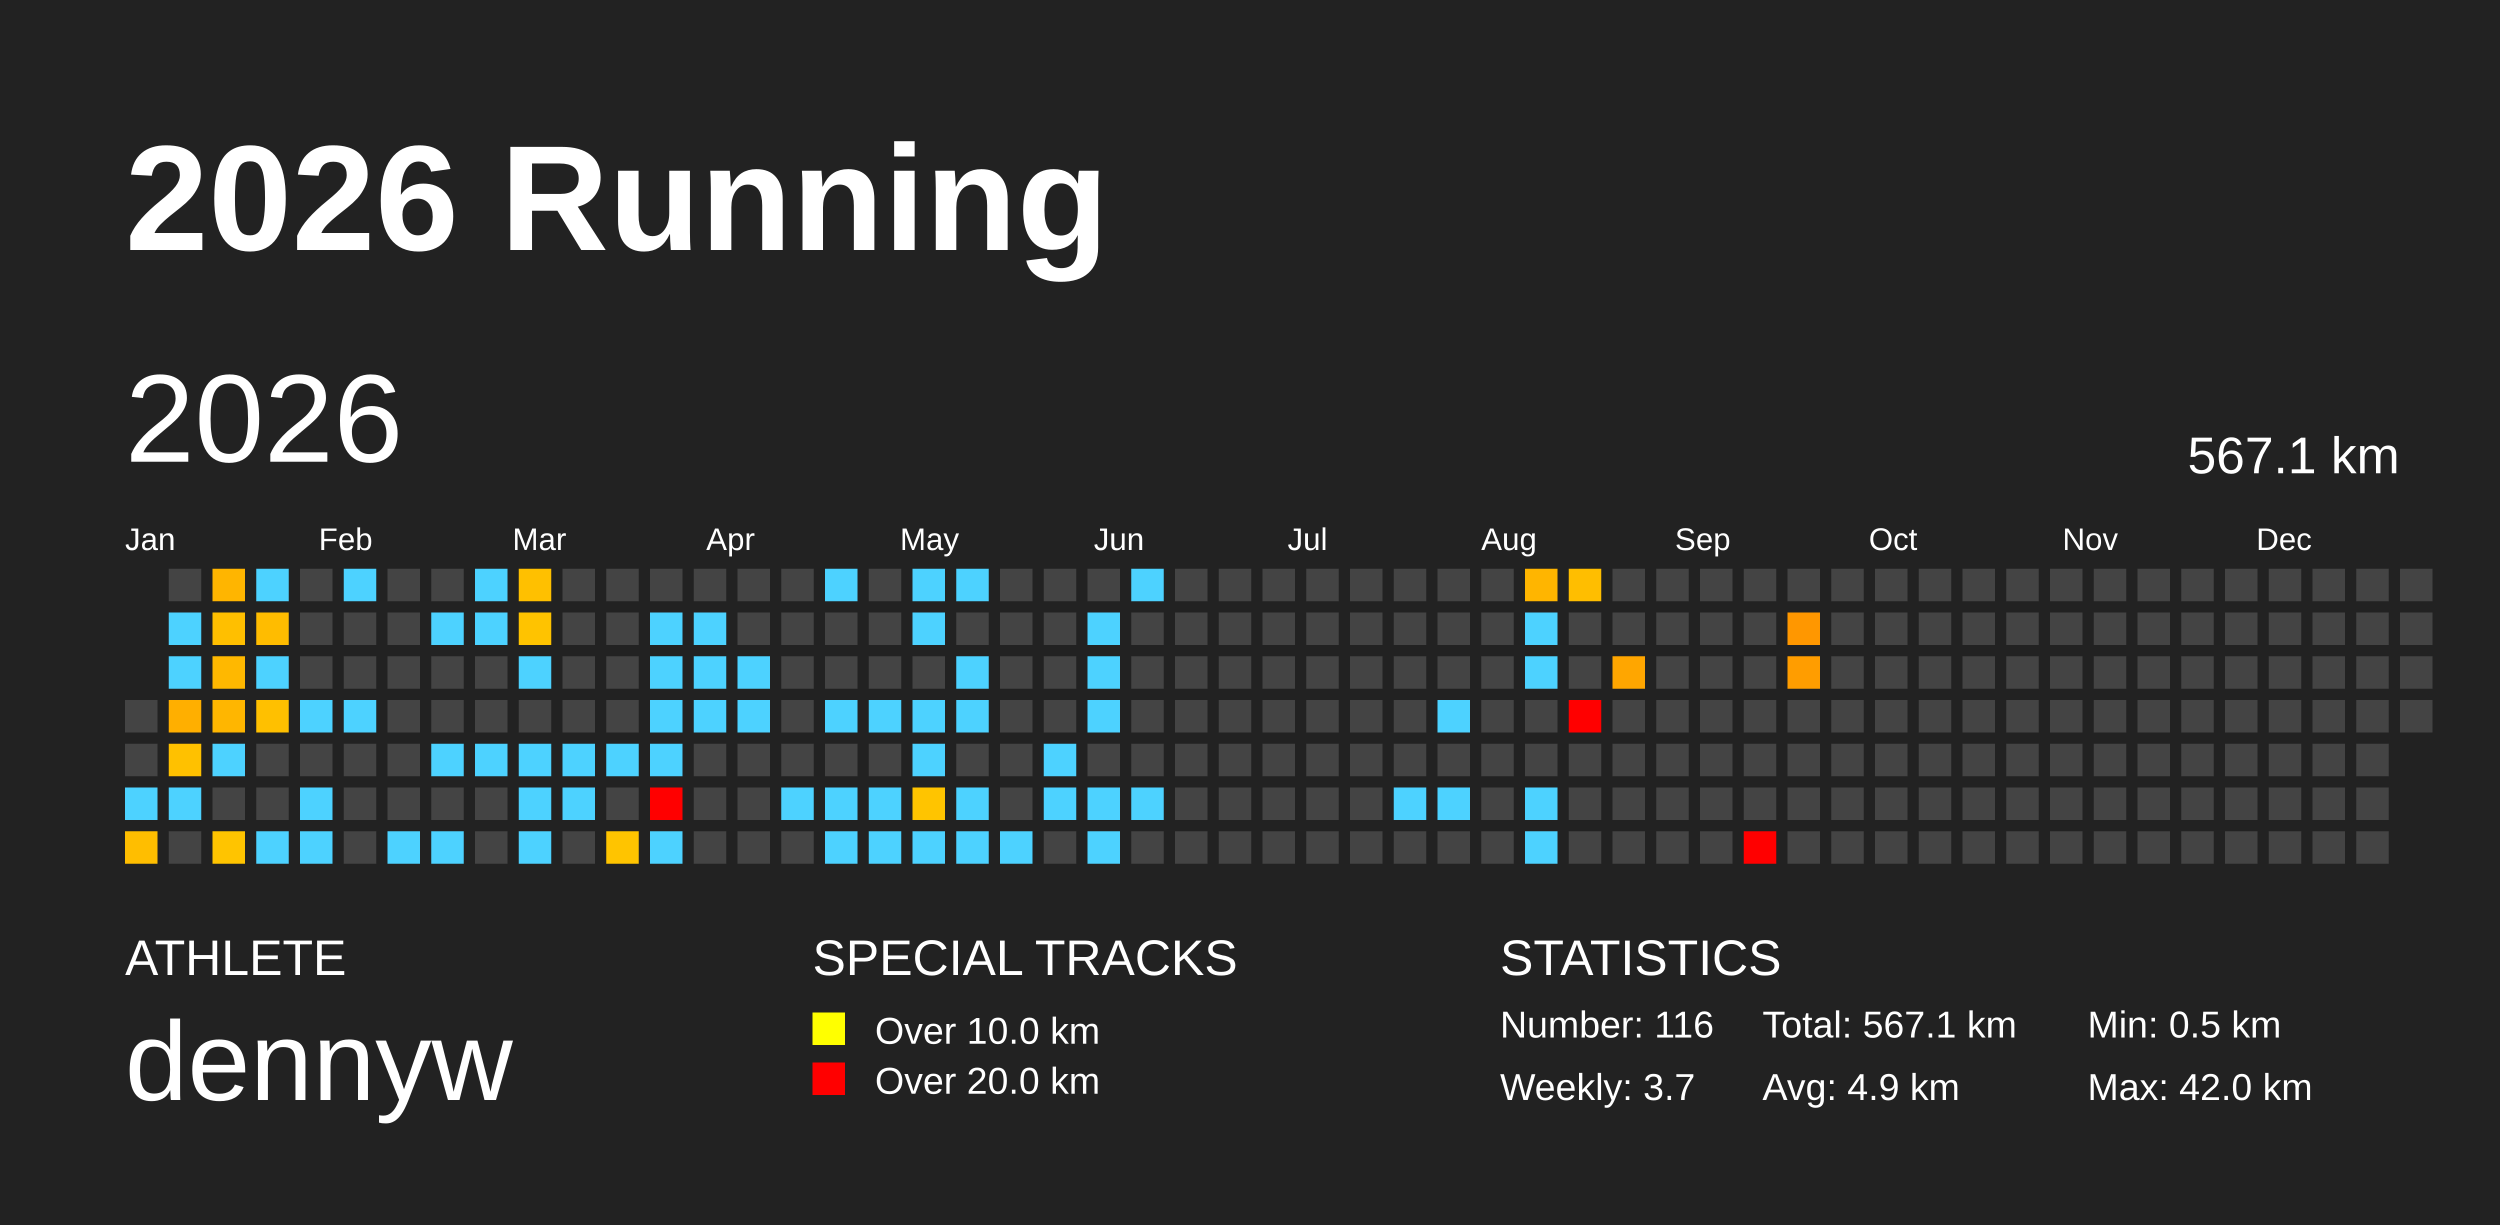
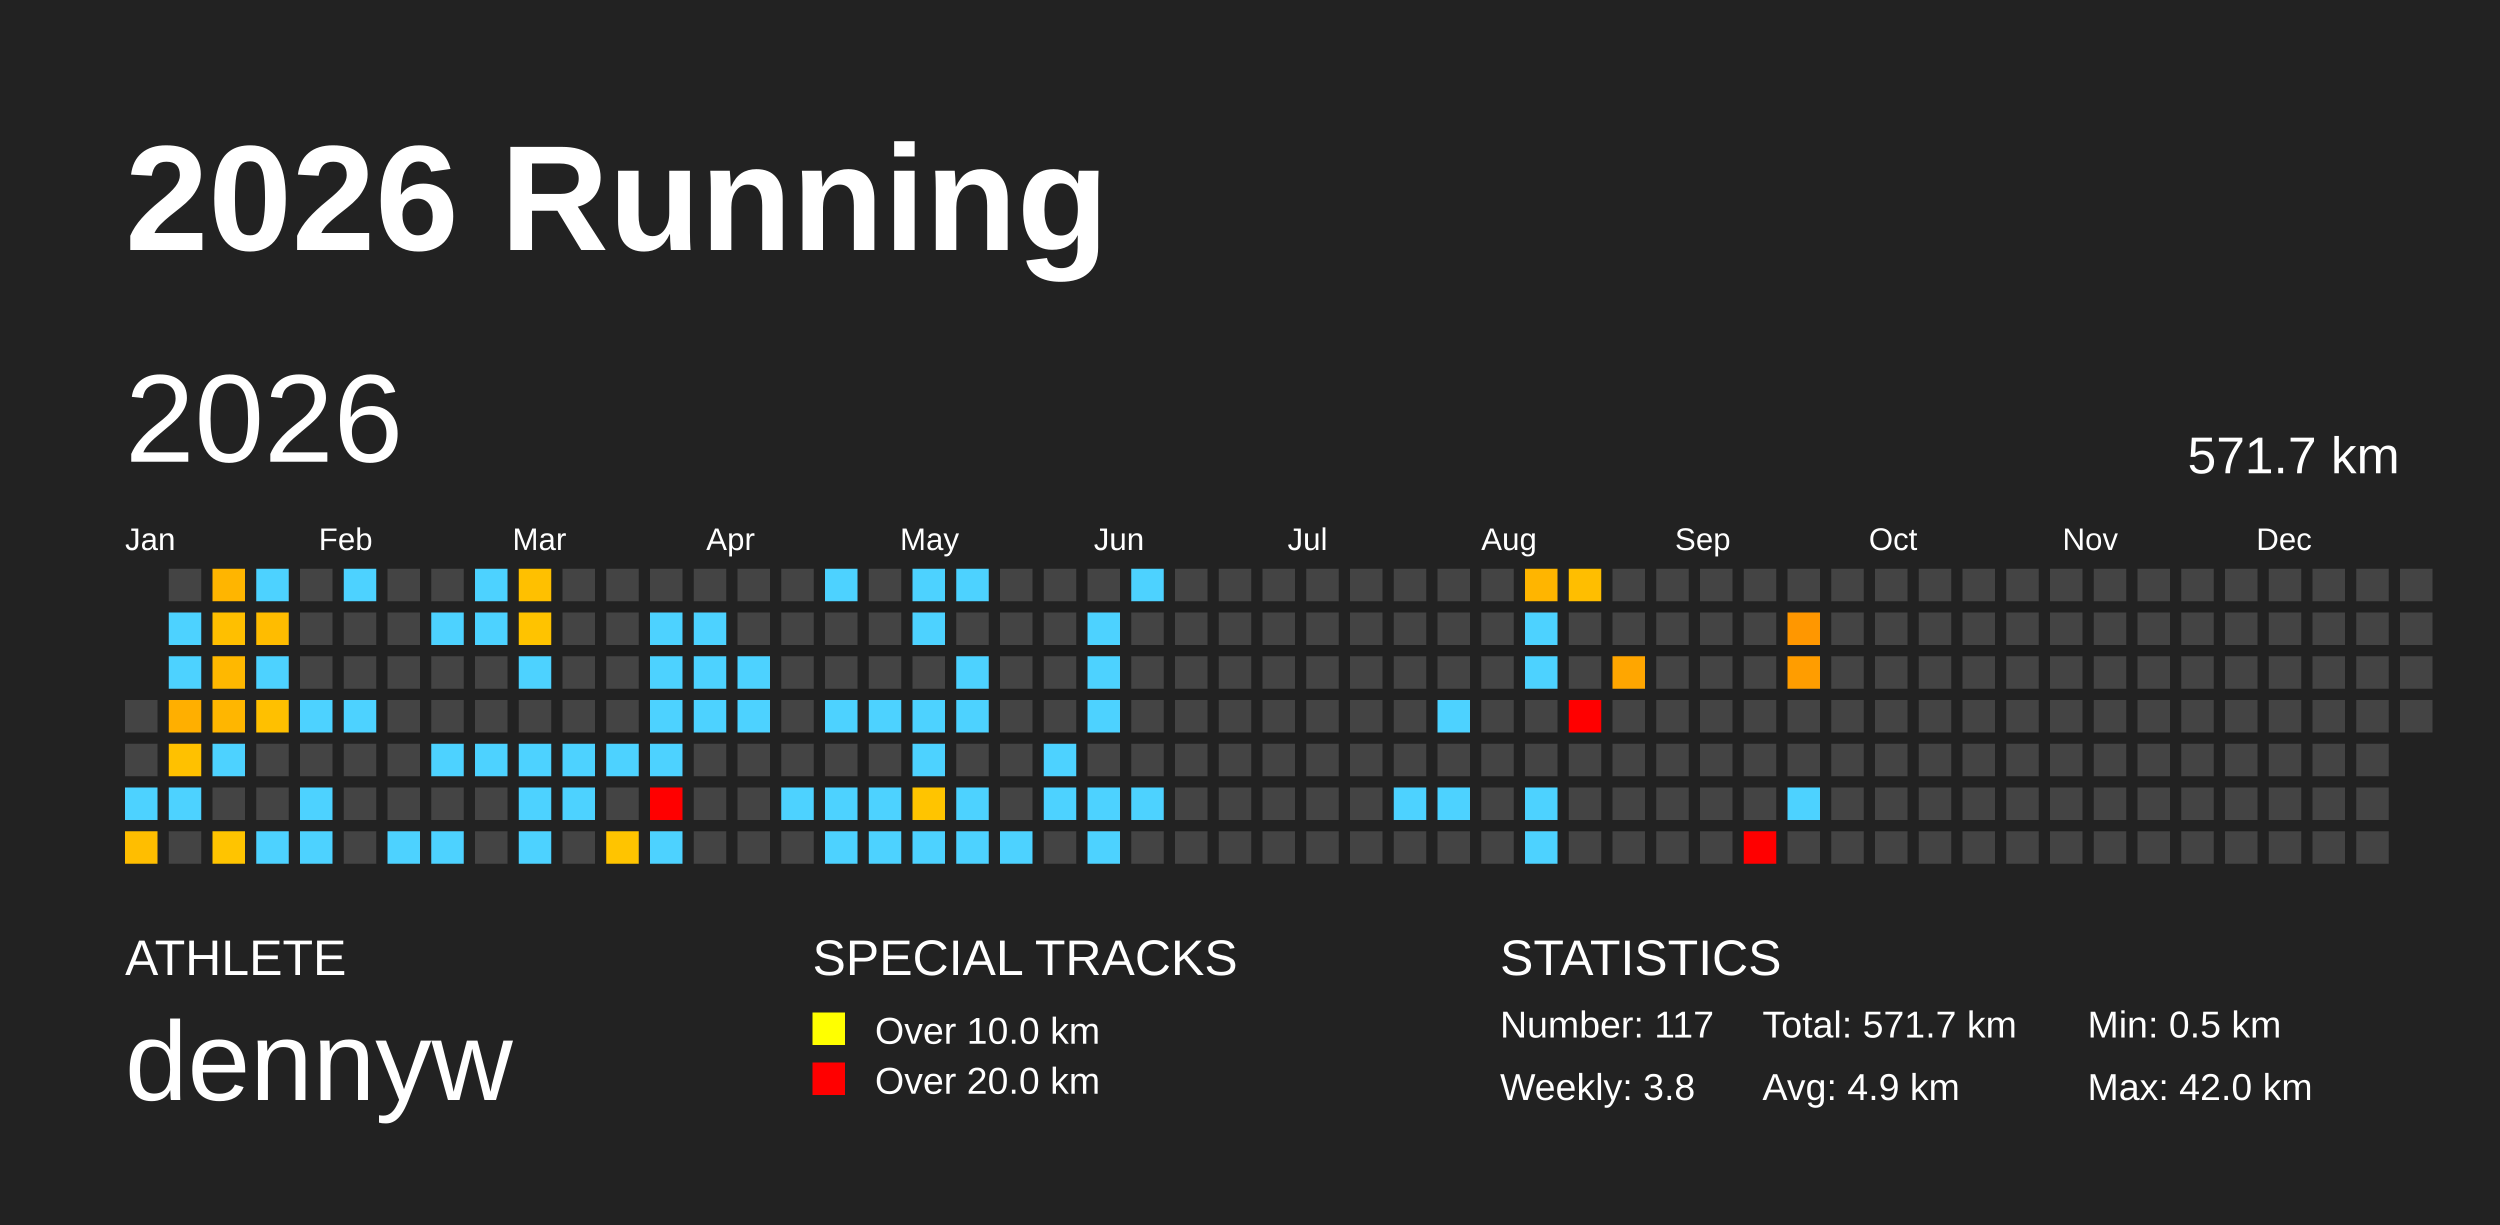
<svg xmlns="http://www.w3.org/2000/svg" baseProfile="full" height="98mm" version="1.1" viewBox="0,0,200,98" width="200mm">
  <defs />
  <rect fill="#222222" height="98" width="200" x="0" y="0" />
  <text fill="#FFFFFF" style="font-size:12px; font-family:Arial; font-weight:bold;" x="10" y="20">2026 Running</text>
  <text fill="#FFFFFF" style="font-size:4px; font-family:Arial" x="10" y="78">ATHLETE</text>
  <text fill="#FFFFFF" style="font-size:9px; font-family:Arial" x="10" y="88">dennyw</text>
  <text fill="#FFFFFF" style="font-size:4px; font-family:Arial" x="65" y="78">SPECIAL TRACKS</text>
  <rect fill="yellow" height="2.6" width="2.6" x="65" y="81" />
  <text fill="#FFFFFF" style="font-size:3px; font-family:Arial" x="70" y="83.5">Over 10.0 km</text>
  <rect fill="red" height="2.6" width="2.6" x="65" y="85" />
  <text fill="#FFFFFF" style="font-size:3px; font-family:Arial" x="70" y="87.5">Over 20.0 km</text>
  <text fill="#FFFFFF" style="font-size:4px; font-family:Arial" x="120" y="78">STATISTICS</text>
-   <text fill="#FFFFFF" style="font-size:3px; font-family:Arial" x="120" y="83">Number: 116</text>
-   <text fill="#FFFFFF" style="font-size:3px; font-family:Arial" x="120" y="88">Weekly: 3.7</text>
-   <text fill="#FFFFFF" style="font-size:3px; font-family:Arial" x="141" y="83">Total: 567.1 km</text>
+   <text fill="#FFFFFF" style="font-size:3px; font-family:Arial" x="120" y="83">Number: 117</text>
+   <text fill="#FFFFFF" style="font-size:3px; font-family:Arial" x="120" y="88">Weekly: 3.8</text>
+   <text fill="#FFFFFF" style="font-size:3px; font-family:Arial" x="141" y="83">Total: 571.7 km</text>
  <text fill="#FFFFFF" style="font-size:3px; font-family:Arial" x="141" y="88">Avg: 4.9 km</text>
  <text fill="#FFFFFF" style="font-size:3px; font-family:Arial" x="167" y="83">Min: 0.5 km</text>
  <text fill="#FFFFFF" style="font-size:3px; font-family:Arial" x="167" y="88">Max: 42.0 km</text>
  <text dominant-baseline="hanging" fill="#FFFFFF" style="font-size:10.0px; font-family:Arial;" x="10" y="30">2026</text>
-   <text dominant-baseline="hanging" fill="#FFFFFF" style="font-size:4.125px; font-family:Arial;" x="175" y="35">567.1 km</text>
+   <text dominant-baseline="hanging" fill="#FFFFFF" style="font-size:4.125px; font-family:Arial;" x="175" y="35">571.7 km</text>
  <text fill="#FFFFFF" style="font-size:2.5px; font-family:Arial" x="10.0" y="44">Jan</text>
  <text fill="#FFFFFF" style="font-size:2.5px; font-family:Arial" x="25.5" y="44">Feb</text>
  <text fill="#FFFFFF" style="font-size:2.5px; font-family:Arial" x="41.0" y="44">Mar</text>
  <text fill="#FFFFFF" style="font-size:2.5px; font-family:Arial" x="56.5" y="44">Apr</text>
  <text fill="#FFFFFF" style="font-size:2.5px; font-family:Arial" x="72.0" y="44">May</text>
  <text fill="#FFFFFF" style="font-size:2.5px; font-family:Arial" x="87.5" y="44">Jun</text>
  <text fill="#FFFFFF" style="font-size:2.5px; font-family:Arial" x="103.0" y="44">Jul</text>
  <text fill="#FFFFFF" style="font-size:2.5px; font-family:Arial" x="118.5" y="44">Aug</text>
  <text fill="#FFFFFF" style="font-size:2.5px; font-family:Arial" x="134.0" y="44">Sep</text>
  <text fill="#FFFFFF" style="font-size:2.5px; font-family:Arial" x="149.5" y="44">Oct</text>
  <text fill="#FFFFFF" style="font-size:2.5px; font-family:Arial" x="165.0" y="44">Nov</text>
  <text fill="#FFFFFF" style="font-size:2.5px; font-family:Arial" x="180.5" y="44">Dec</text>
  <rect fill="#444444" height="2.6" width="2.6" x="10.0" y="56.0" />
  <rect fill="#444444" height="2.6" width="2.6" x="10.0" y="59.5" />
  <rect fill="#4dd2ff" height="2.6" width="2.6" x="10.0" y="63.0" />
  <rect fill="#ffbe00" height="2.6" width="2.6" x="10.0" y="66.5" />
  <rect fill="#444444" height="2.6" width="2.6" x="13.5" y="45.5" />
  <rect fill="#4dd2ff" height="2.6" width="2.6" x="13.5" y="49.0" />
  <rect fill="#4dd2ff" height="2.6" width="2.6" x="13.5" y="52.5" />
  <rect fill="#ffaf00" height="2.6" width="2.6" x="13.5" y="56.0" />
  <rect fill="#ffc100" height="2.6" width="2.6" x="13.5" y="59.5" />
  <rect fill="#4dd2ff" height="2.6" width="2.6" x="13.5" y="63.0" />
  <rect fill="#444444" height="2.6" width="2.6" x="13.5" y="66.5" />
  <rect fill="#ffb500" height="2.6" width="2.6" x="17.0" y="45.5" />
  <rect fill="#ffbf00" height="2.6" width="2.6" x="17.0" y="49.0" />
  <rect fill="#ffb800" height="2.6" width="2.6" x="17.0" y="52.5" />
  <rect fill="#ffb600" height="2.6" width="2.6" x="17.0" y="56.0" />
  <rect fill="#4dd2ff" height="2.6" width="2.6" x="17.0" y="59.5" />
  <rect fill="#444444" height="2.6" width="2.6" x="17.0" y="63.0" />
  <rect fill="#ffc400" height="2.6" width="2.6" x="17.0" y="66.5" />
  <rect fill="#4dd2ff" height="2.6" width="2.6" x="20.5" y="45.5" />
  <rect fill="#ffbc00" height="2.6" width="2.6" x="20.5" y="49.0" />
  <rect fill="#4dd2ff" height="2.6" width="2.6" x="20.5" y="52.5" />
  <rect fill="#ffc000" height="2.6" width="2.6" x="20.5" y="56.0" />
  <rect fill="#444444" height="2.6" width="2.6" x="20.5" y="59.5" />
  <rect fill="#444444" height="2.6" width="2.6" x="20.5" y="63.0" />
  <rect fill="#4dd2ff" height="2.6" width="2.6" x="20.5" y="66.5" />
  <rect fill="#444444" height="2.6" width="2.6" x="24.0" y="45.5" />
  <rect fill="#444444" height="2.6" width="2.6" x="24.0" y="49.0" />
  <rect fill="#444444" height="2.6" width="2.6" x="24.0" y="52.5" />
  <rect fill="#4dd2ff" height="2.6" width="2.6" x="24.0" y="56.0" />
  <rect fill="#444444" height="2.6" width="2.6" x="24.0" y="59.5" />
  <rect fill="#4dd2ff" height="2.6" width="2.6" x="24.0" y="63.0" />
  <rect fill="#4dd2ff" height="2.6" width="2.6" x="24.0" y="66.5" />
  <rect fill="#4dd2ff" height="2.6" width="2.6" x="27.5" y="45.5" />
  <rect fill="#444444" height="2.6" width="2.6" x="27.5" y="49.0" />
  <rect fill="#444444" height="2.6" width="2.6" x="27.5" y="52.5" />
  <rect fill="#4dd2ff" height="2.6" width="2.6" x="27.5" y="56.0" />
  <rect fill="#444444" height="2.6" width="2.6" x="27.5" y="59.5" />
  <rect fill="#444444" height="2.6" width="2.6" x="27.5" y="63.0" />
  <rect fill="#444444" height="2.6" width="2.6" x="27.5" y="66.5" />
  <rect fill="#444444" height="2.6" width="2.6" x="31.0" y="45.5" />
  <rect fill="#444444" height="2.6" width="2.6" x="31.0" y="49.0" />
  <rect fill="#444444" height="2.6" width="2.6" x="31.0" y="52.5" />
  <rect fill="#444444" height="2.6" width="2.6" x="31.0" y="56.0" />
  <rect fill="#444444" height="2.6" width="2.6" x="31.0" y="59.5" />
  <rect fill="#444444" height="2.6" width="2.6" x="31.0" y="63.0" />
  <rect fill="#4dd2ff" height="2.6" width="2.6" x="31.0" y="66.5" />
  <rect fill="#444444" height="2.6" width="2.6" x="34.5" y="45.5" />
  <rect fill="#4dd2ff" height="2.6" width="2.6" x="34.5" y="49.0" />
  <rect fill="#444444" height="2.6" width="2.6" x="34.5" y="52.5" />
  <rect fill="#444444" height="2.6" width="2.6" x="34.5" y="56.0" />
  <rect fill="#4dd2ff" height="2.6" width="2.6" x="34.5" y="59.5" />
  <rect fill="#444444" height="2.6" width="2.6" x="34.5" y="63.0" />
  <rect fill="#4dd2ff" height="2.6" width="2.6" x="34.5" y="66.5" />
  <rect fill="#4dd2ff" height="2.6" width="2.6" x="38.0" y="45.5" />
  <rect fill="#4dd2ff" height="2.6" width="2.6" x="38.0" y="49.0" />
  <rect fill="#444444" height="2.6" width="2.6" x="38.0" y="52.5" />
  <rect fill="#444444" height="2.6" width="2.6" x="38.0" y="56.0" />
  <rect fill="#4dd2ff" height="2.6" width="2.6" x="38.0" y="59.5" />
  <rect fill="#444444" height="2.6" width="2.6" x="38.0" y="63.0" />
  <rect fill="#444444" height="2.6" width="2.6" x="38.0" y="66.5" />
  <rect fill="#ffc000" height="2.6" width="2.6" x="41.5" y="45.5" />
  <rect fill="#ffc300" height="2.6" width="2.6" x="41.5" y="49.0" />
  <rect fill="#4dd2ff" height="2.6" width="2.6" x="41.5" y="52.5" />
  <rect fill="#444444" height="2.6" width="2.6" x="41.5" y="56.0" />
  <rect fill="#4dd2ff" height="2.6" width="2.6" x="41.5" y="59.5" />
  <rect fill="#4dd2ff" height="2.6" width="2.6" x="41.5" y="63.0" />
  <rect fill="#4dd2ff" height="2.6" width="2.6" x="41.5" y="66.5" />
  <rect fill="#444444" height="2.6" width="2.6" x="45.0" y="45.5" />
  <rect fill="#444444" height="2.6" width="2.6" x="45.0" y="49.0" />
  <rect fill="#444444" height="2.6" width="2.6" x="45.0" y="52.5" />
  <rect fill="#444444" height="2.6" width="2.6" x="45.0" y="56.0" />
  <rect fill="#4dd2ff" height="2.6" width="2.6" x="45.0" y="59.5" />
  <rect fill="#4dd2ff" height="2.6" width="2.6" x="45.0" y="63.0" />
  <rect fill="#444444" height="2.6" width="2.6" x="45.0" y="66.5" />
  <rect fill="#444444" height="2.6" width="2.6" x="48.5" y="45.5" />
  <rect fill="#444444" height="2.6" width="2.6" x="48.5" y="49.0" />
  <rect fill="#444444" height="2.6" width="2.6" x="48.5" y="52.5" />
  <rect fill="#444444" height="2.6" width="2.6" x="48.5" y="56.0" />
  <rect fill="#4dd2ff" height="2.6" width="2.6" x="48.5" y="59.5" />
  <rect fill="#444444" height="2.6" width="2.6" x="48.5" y="63.0" />
  <rect fill="#ffc400" height="2.6" width="2.6" x="48.5" y="66.5" />
  <rect fill="#444444" height="2.6" width="2.6" x="52.0" y="45.5" />
  <rect fill="#4dd2ff" height="2.6" width="2.6" x="52.0" y="49.0" />
  <rect fill="#4dd2ff" height="2.6" width="2.6" x="52.0" y="52.5" />
  <rect fill="#4dd2ff" height="2.6" width="2.6" x="52.0" y="56.0" />
  <rect fill="#4dd2ff" height="2.6" width="2.6" x="52.0" y="59.5" />
  <rect fill="red" height="2.6" width="2.6" x="52.0" y="63.0" />
  <rect fill="#4dd2ff" height="2.6" width="2.6" x="52.0" y="66.5" />
  <rect fill="#444444" height="2.6" width="2.6" x="55.5" y="45.5" />
  <rect fill="#4dd2ff" height="2.6" width="2.6" x="55.5" y="49.0" />
  <rect fill="#4dd2ff" height="2.6" width="2.6" x="55.5" y="52.5" />
  <rect fill="#4dd2ff" height="2.6" width="2.6" x="55.5" y="56.0" />
  <rect fill="#444444" height="2.6" width="2.6" x="55.5" y="59.5" />
  <rect fill="#444444" height="2.6" width="2.6" x="55.5" y="63.0" />
  <rect fill="#444444" height="2.6" width="2.6" x="55.5" y="66.5" />
  <rect fill="#444444" height="2.6" width="2.6" x="59.0" y="45.5" />
  <rect fill="#444444" height="2.6" width="2.6" x="59.0" y="49.0" />
  <rect fill="#4dd2ff" height="2.6" width="2.6" x="59.0" y="52.5" />
  <rect fill="#4dd2ff" height="2.6" width="2.6" x="59.0" y="56.0" />
  <rect fill="#444444" height="2.6" width="2.6" x="59.0" y="59.5" />
  <rect fill="#444444" height="2.6" width="2.6" x="59.0" y="63.0" />
  <rect fill="#444444" height="2.6" width="2.6" x="59.0" y="66.5" />
  <rect fill="#444444" height="2.6" width="2.6" x="62.5" y="45.5" />
  <rect fill="#444444" height="2.6" width="2.6" x="62.5" y="49.0" />
  <rect fill="#444444" height="2.6" width="2.6" x="62.5" y="52.5" />
  <rect fill="#444444" height="2.6" width="2.6" x="62.5" y="56.0" />
  <rect fill="#444444" height="2.6" width="2.6" x="62.5" y="59.5" />
  <rect fill="#4dd2ff" height="2.6" width="2.6" x="62.5" y="63.0" />
  <rect fill="#444444" height="2.6" width="2.6" x="62.5" y="66.5" />
  <rect fill="#4dd2ff" height="2.6" width="2.6" x="66.0" y="45.5" />
  <rect fill="#444444" height="2.6" width="2.6" x="66.0" y="49.0" />
  <rect fill="#444444" height="2.6" width="2.6" x="66.0" y="52.5" />
  <rect fill="#4dd2ff" height="2.6" width="2.6" x="66.0" y="56.0" />
  <rect fill="#444444" height="2.6" width="2.6" x="66.0" y="59.5" />
  <rect fill="#4dd2ff" height="2.6" width="2.6" x="66.0" y="63.0" />
  <rect fill="#4dd2ff" height="2.6" width="2.6" x="66.0" y="66.5" />
  <rect fill="#444444" height="2.6" width="2.6" x="69.5" y="45.5" />
  <rect fill="#444444" height="2.6" width="2.6" x="69.5" y="49.0" />
  <rect fill="#444444" height="2.6" width="2.6" x="69.5" y="52.5" />
  <rect fill="#4dd2ff" height="2.6" width="2.6" x="69.5" y="56.0" />
  <rect fill="#444444" height="2.6" width="2.6" x="69.5" y="59.5" />
  <rect fill="#4dd2ff" height="2.6" width="2.6" x="69.5" y="63.0" />
  <rect fill="#4dd2ff" height="2.6" width="2.6" x="69.5" y="66.5" />
  <rect fill="#4dd2ff" height="2.6" width="2.6" x="73.0" y="45.5" />
  <rect fill="#4dd2ff" height="2.6" width="2.6" x="73.0" y="49.0" />
  <rect fill="#444444" height="2.6" width="2.6" x="73.0" y="52.5" />
  <rect fill="#4dd2ff" height="2.6" width="2.6" x="73.0" y="56.0" />
  <rect fill="#4dd2ff" height="2.6" width="2.6" x="73.0" y="59.5" />
  <rect fill="#ffc400" height="2.6" width="2.6" x="73.0" y="63.0" />
  <rect fill="#4dd2ff" height="2.6" width="2.6" x="73.0" y="66.5" />
  <rect fill="#4dd2ff" height="2.6" width="2.6" x="76.5" y="45.5" />
  <rect fill="#444444" height="2.6" width="2.6" x="76.5" y="49.0" />
  <rect fill="#4dd2ff" height="2.6" width="2.6" x="76.5" y="52.5" />
  <rect fill="#4dd2ff" height="2.6" width="2.6" x="76.5" y="56.0" />
  <rect fill="#444444" height="2.6" width="2.6" x="76.5" y="59.5" />
  <rect fill="#4dd2ff" height="2.6" width="2.6" x="76.5" y="63.0" />
  <rect fill="#4dd2ff" height="2.6" width="2.6" x="76.5" y="66.5" />
  <rect fill="#444444" height="2.6" width="2.6" x="80.0" y="45.5" />
  <rect fill="#444444" height="2.6" width="2.6" x="80.0" y="49.0" />
  <rect fill="#444444" height="2.6" width="2.6" x="80.0" y="52.5" />
  <rect fill="#444444" height="2.6" width="2.6" x="80.0" y="56.0" />
  <rect fill="#444444" height="2.6" width="2.6" x="80.0" y="59.5" />
  <rect fill="#444444" height="2.6" width="2.6" x="80.0" y="63.0" />
  <rect fill="#4dd2ff" height="2.6" width="2.6" x="80.0" y="66.5" />
  <rect fill="#444444" height="2.6" width="2.6" x="83.5" y="45.5" />
  <rect fill="#444444" height="2.6" width="2.6" x="83.5" y="49.0" />
  <rect fill="#444444" height="2.6" width="2.6" x="83.5" y="52.5" />
  <rect fill="#444444" height="2.6" width="2.6" x="83.5" y="56.0" />
  <rect fill="#4dd2ff" height="2.6" width="2.6" x="83.5" y="59.5" />
  <rect fill="#4dd2ff" height="2.6" width="2.6" x="83.5" y="63.0" />
  <rect fill="#444444" height="2.6" width="2.6" x="83.5" y="66.5" />
  <rect fill="#444444" height="2.6" width="2.6" x="87.0" y="45.5" />
  <rect fill="#4dd2ff" height="2.6" width="2.6" x="87.0" y="49.0" />
  <rect fill="#4dd2ff" height="2.6" width="2.6" x="87.0" y="52.5" />
  <rect fill="#4dd2ff" height="2.6" width="2.6" x="87.0" y="56.0" />
  <rect fill="#444444" height="2.6" width="2.6" x="87.0" y="59.5" />
  <rect fill="#4dd2ff" height="2.6" width="2.6" x="87.0" y="63.0" />
  <rect fill="#4dd2ff" height="2.6" width="2.6" x="87.0" y="66.5" />
  <rect fill="#4dd2ff" height="2.6" width="2.6" x="90.5" y="45.5" />
  <rect fill="#444444" height="2.6" width="2.6" x="90.5" y="49.0" />
  <rect fill="#444444" height="2.6" width="2.6" x="90.5" y="52.5" />
  <rect fill="#444444" height="2.6" width="2.6" x="90.5" y="56.0" />
  <rect fill="#444444" height="2.6" width="2.6" x="90.5" y="59.5" />
  <rect fill="#4dd2ff" height="2.6" width="2.6" x="90.5" y="63.0" />
  <rect fill="#444444" height="2.6" width="2.6" x="90.5" y="66.5" />
  <rect fill="#444444" height="2.6" width="2.6" x="94.0" y="45.5" />
  <rect fill="#444444" height="2.6" width="2.6" x="94.0" y="49.0" />
  <rect fill="#444444" height="2.6" width="2.6" x="94.0" y="52.5" />
  <rect fill="#444444" height="2.6" width="2.6" x="94.0" y="56.0" />
  <rect fill="#444444" height="2.6" width="2.6" x="94.0" y="59.5" />
  <rect fill="#444444" height="2.6" width="2.6" x="94.0" y="63.0" />
  <rect fill="#444444" height="2.6" width="2.6" x="94.0" y="66.5" />
  <rect fill="#444444" height="2.6" width="2.6" x="97.5" y="45.5" />
  <rect fill="#444444" height="2.6" width="2.6" x="97.5" y="49.0" />
  <rect fill="#444444" height="2.6" width="2.6" x="97.5" y="52.5" />
  <rect fill="#444444" height="2.6" width="2.6" x="97.5" y="56.0" />
  <rect fill="#444444" height="2.6" width="2.6" x="97.5" y="59.5" />
  <rect fill="#444444" height="2.6" width="2.6" x="97.5" y="63.0" />
  <rect fill="#444444" height="2.6" width="2.6" x="97.5" y="66.5" />
  <rect fill="#444444" height="2.6" width="2.6" x="101.0" y="45.5" />
  <rect fill="#444444" height="2.6" width="2.6" x="101.0" y="49.0" />
  <rect fill="#444444" height="2.6" width="2.6" x="101.0" y="52.5" />
  <rect fill="#444444" height="2.6" width="2.6" x="101.0" y="56.0" />
  <rect fill="#444444" height="2.6" width="2.6" x="101.0" y="59.5" />
  <rect fill="#444444" height="2.6" width="2.6" x="101.0" y="63.0" />
  <rect fill="#444444" height="2.6" width="2.6" x="101.0" y="66.5" />
  <rect fill="#444444" height="2.6" width="2.6" x="104.5" y="45.5" />
  <rect fill="#444444" height="2.6" width="2.6" x="104.5" y="49.0" />
  <rect fill="#444444" height="2.6" width="2.6" x="104.5" y="52.5" />
  <rect fill="#444444" height="2.6" width="2.6" x="104.5" y="56.0" />
  <rect fill="#444444" height="2.6" width="2.6" x="104.5" y="59.5" />
  <rect fill="#444444" height="2.6" width="2.6" x="104.5" y="63.0" />
  <rect fill="#444444" height="2.6" width="2.6" x="104.5" y="66.5" />
  <rect fill="#444444" height="2.6" width="2.6" x="108.0" y="45.5" />
  <rect fill="#444444" height="2.6" width="2.6" x="108.0" y="49.0" />
  <rect fill="#444444" height="2.6" width="2.6" x="108.0" y="52.5" />
  <rect fill="#444444" height="2.6" width="2.6" x="108.0" y="56.0" />
  <rect fill="#444444" height="2.6" width="2.6" x="108.0" y="59.5" />
  <rect fill="#444444" height="2.6" width="2.6" x="108.0" y="63.0" />
  <rect fill="#444444" height="2.6" width="2.6" x="108.0" y="66.5" />
  <rect fill="#444444" height="2.6" width="2.6" x="111.5" y="45.5" />
  <rect fill="#444444" height="2.6" width="2.6" x="111.5" y="49.0" />
  <rect fill="#444444" height="2.6" width="2.6" x="111.5" y="52.5" />
  <rect fill="#444444" height="2.6" width="2.6" x="111.5" y="56.0" />
  <rect fill="#444444" height="2.6" width="2.6" x="111.5" y="59.5" />
  <rect fill="#4dd2ff" height="2.6" width="2.6" x="111.5" y="63.0" />
  <rect fill="#444444" height="2.6" width="2.6" x="111.5" y="66.5" />
  <rect fill="#444444" height="2.6" width="2.6" x="115.0" y="45.5" />
  <rect fill="#444444" height="2.6" width="2.6" x="115.0" y="49.0" />
  <rect fill="#444444" height="2.6" width="2.6" x="115.0" y="52.5" />
  <rect fill="#4dd2ff" height="2.6" width="2.6" x="115.0" y="56.0" />
  <rect fill="#444444" height="2.6" width="2.6" x="115.0" y="59.5" />
  <rect fill="#4dd2ff" height="2.6" width="2.6" x="115.0" y="63.0" />
  <rect fill="#444444" height="2.6" width="2.6" x="115.0" y="66.5" />
  <rect fill="#444444" height="2.6" width="2.6" x="118.5" y="45.5" />
  <rect fill="#444444" height="2.6" width="2.6" x="118.5" y="49.0" />
  <rect fill="#444444" height="2.6" width="2.6" x="118.5" y="52.5" />
  <rect fill="#444444" height="2.6" width="2.6" x="118.5" y="56.0" />
  <rect fill="#444444" height="2.6" width="2.6" x="118.5" y="59.5" />
  <rect fill="#444444" height="2.6" width="2.6" x="118.5" y="63.0" />
  <rect fill="#444444" height="2.6" width="2.6" x="118.5" y="66.5" />
  <rect fill="#ffb500" height="2.6" width="2.6" x="122.0" y="45.5" />
  <rect fill="#4dd2ff" height="2.6" width="2.6" x="122.0" y="49.0" />
  <rect fill="#4dd2ff" height="2.6" width="2.6" x="122.0" y="52.5" />
  <rect fill="#444444" height="2.6" width="2.6" x="122.0" y="56.0" />
  <rect fill="#444444" height="2.6" width="2.6" x="122.0" y="59.5" />
  <rect fill="#4dd2ff" height="2.6" width="2.6" x="122.0" y="63.0" />
  <rect fill="#4dd2ff" height="2.6" width="2.6" x="122.0" y="66.5" />
  <rect fill="#ffbe00" height="2.6" width="2.6" x="125.5" y="45.5" />
  <rect fill="#444444" height="2.6" width="2.6" x="125.5" y="49.0" />
  <rect fill="#444444" height="2.6" width="2.6" x="125.5" y="52.5" />
  <rect fill="red" height="2.6" width="2.6" x="125.5" y="56.0" />
  <rect fill="#444444" height="2.6" width="2.6" x="125.5" y="59.5" />
  <rect fill="#444444" height="2.6" width="2.6" x="125.5" y="63.0" />
  <rect fill="#444444" height="2.6" width="2.6" x="125.5" y="66.5" />
  <rect fill="#444444" height="2.6" width="2.6" x="129.0" y="45.5" />
  <rect fill="#444444" height="2.6" width="2.6" x="129.0" y="49.0" />
  <rect fill="#ffa600" height="2.6" width="2.6" x="129.0" y="52.5" />
  <rect fill="#444444" height="2.6" width="2.6" x="129.0" y="56.0" />
  <rect fill="#444444" height="2.6" width="2.6" x="129.0" y="59.5" />
  <rect fill="#444444" height="2.6" width="2.6" x="129.0" y="63.0" />
  <rect fill="#444444" height="2.6" width="2.6" x="129.0" y="66.5" />
  <rect fill="#444444" height="2.6" width="2.6" x="132.5" y="45.5" />
  <rect fill="#444444" height="2.6" width="2.6" x="132.5" y="49.0" />
  <rect fill="#444444" height="2.6" width="2.6" x="132.5" y="52.5" />
  <rect fill="#444444" height="2.6" width="2.6" x="132.5" y="56.0" />
  <rect fill="#444444" height="2.6" width="2.6" x="132.5" y="59.5" />
  <rect fill="#444444" height="2.6" width="2.6" x="132.5" y="63.0" />
  <rect fill="#444444" height="2.6" width="2.6" x="132.5" y="66.5" />
  <rect fill="#444444" height="2.6" width="2.6" x="136.0" y="45.5" />
  <rect fill="#444444" height="2.6" width="2.6" x="136.0" y="49.0" />
  <rect fill="#444444" height="2.6" width="2.6" x="136.0" y="52.5" />
  <rect fill="#444444" height="2.6" width="2.6" x="136.0" y="56.0" />
  <rect fill="#444444" height="2.6" width="2.6" x="136.0" y="59.5" />
  <rect fill="#444444" height="2.6" width="2.6" x="136.0" y="63.0" />
  <rect fill="#444444" height="2.6" width="2.6" x="136.0" y="66.5" />
  <rect fill="#444444" height="2.6" width="2.6" x="139.5" y="45.5" />
  <rect fill="#444444" height="2.6" width="2.6" x="139.5" y="49.0" />
  <rect fill="#444444" height="2.6" width="2.6" x="139.5" y="52.5" />
  <rect fill="#444444" height="2.6" width="2.6" x="139.5" y="56.0" />
  <rect fill="#444444" height="2.6" width="2.6" x="139.5" y="59.5" />
  <rect fill="#444444" height="2.6" width="2.6" x="139.5" y="63.0" />
  <rect fill="red" height="2.6" width="2.6" x="139.5" y="66.5" />
  <rect fill="#444444" height="2.6" width="2.6" x="143.0" y="45.5" />
  <rect fill="#ff9700" height="2.6" width="2.6" x="143.0" y="49.0" />
  <rect fill="#ff9d00" height="2.6" width="2.6" x="143.0" y="52.5" />
  <rect fill="#444444" height="2.6" width="2.6" x="143.0" y="56.0" />
  <rect fill="#444444" height="2.6" width="2.6" x="143.0" y="59.5" />
-   <rect fill="#444444" height="2.6" width="2.6" x="143.0" y="63.0" />
+   <rect fill="#4dd2ff" height="2.6" width="2.6" x="143.0" y="63.0" />
  <rect fill="#444444" height="2.6" width="2.6" x="143.0" y="66.5" />
  <rect fill="#444444" height="2.6" width="2.6" x="146.5" y="45.5" />
  <rect fill="#444444" height="2.6" width="2.6" x="146.5" y="49.0" />
  <rect fill="#444444" height="2.6" width="2.6" x="146.5" y="52.5" />
  <rect fill="#444444" height="2.6" width="2.6" x="146.5" y="56.0" />
  <rect fill="#444444" height="2.6" width="2.6" x="146.5" y="59.5" />
  <rect fill="#444444" height="2.6" width="2.6" x="146.5" y="63.0" />
  <rect fill="#444444" height="2.6" width="2.6" x="146.5" y="66.5" />
  <rect fill="#444444" height="2.6" width="2.6" x="150.0" y="45.5" />
  <rect fill="#444444" height="2.6" width="2.6" x="150.0" y="49.0" />
  <rect fill="#444444" height="2.6" width="2.6" x="150.0" y="52.5" />
  <rect fill="#444444" height="2.6" width="2.6" x="150.0" y="56.0" />
  <rect fill="#444444" height="2.6" width="2.6" x="150.0" y="59.5" />
  <rect fill="#444444" height="2.6" width="2.6" x="150.0" y="63.0" />
  <rect fill="#444444" height="2.6" width="2.6" x="150.0" y="66.5" />
  <rect fill="#444444" height="2.6" width="2.6" x="153.5" y="45.5" />
  <rect fill="#444444" height="2.6" width="2.6" x="153.5" y="49.0" />
  <rect fill="#444444" height="2.6" width="2.6" x="153.5" y="52.5" />
  <rect fill="#444444" height="2.6" width="2.6" x="153.5" y="56.0" />
  <rect fill="#444444" height="2.6" width="2.6" x="153.5" y="59.5" />
  <rect fill="#444444" height="2.6" width="2.6" x="153.5" y="63.0" />
  <rect fill="#444444" height="2.6" width="2.6" x="153.5" y="66.5" />
  <rect fill="#444444" height="2.6" width="2.6" x="157.0" y="45.5" />
  <rect fill="#444444" height="2.6" width="2.6" x="157.0" y="49.0" />
  <rect fill="#444444" height="2.6" width="2.6" x="157.0" y="52.5" />
  <rect fill="#444444" height="2.6" width="2.6" x="157.0" y="56.0" />
  <rect fill="#444444" height="2.6" width="2.6" x="157.0" y="59.5" />
  <rect fill="#444444" height="2.6" width="2.6" x="157.0" y="63.0" />
  <rect fill="#444444" height="2.6" width="2.6" x="157.0" y="66.5" />
  <rect fill="#444444" height="2.6" width="2.6" x="160.5" y="45.5" />
  <rect fill="#444444" height="2.6" width="2.6" x="160.5" y="49.0" />
  <rect fill="#444444" height="2.6" width="2.6" x="160.5" y="52.5" />
  <rect fill="#444444" height="2.6" width="2.6" x="160.5" y="56.0" />
  <rect fill="#444444" height="2.6" width="2.6" x="160.5" y="59.5" />
  <rect fill="#444444" height="2.6" width="2.6" x="160.5" y="63.0" />
  <rect fill="#444444" height="2.6" width="2.6" x="160.5" y="66.5" />
  <rect fill="#444444" height="2.6" width="2.6" x="164.0" y="45.5" />
  <rect fill="#444444" height="2.6" width="2.6" x="164.0" y="49.0" />
  <rect fill="#444444" height="2.6" width="2.6" x="164.0" y="52.5" />
  <rect fill="#444444" height="2.6" width="2.6" x="164.0" y="56.0" />
  <rect fill="#444444" height="2.6" width="2.6" x="164.0" y="59.5" />
  <rect fill="#444444" height="2.6" width="2.6" x="164.0" y="63.0" />
  <rect fill="#444444" height="2.6" width="2.6" x="164.0" y="66.5" />
  <rect fill="#444444" height="2.6" width="2.6" x="167.5" y="45.5" />
  <rect fill="#444444" height="2.6" width="2.6" x="167.5" y="49.0" />
  <rect fill="#444444" height="2.6" width="2.6" x="167.5" y="52.5" />
  <rect fill="#444444" height="2.6" width="2.6" x="167.5" y="56.0" />
  <rect fill="#444444" height="2.6" width="2.6" x="167.5" y="59.5" />
  <rect fill="#444444" height="2.6" width="2.6" x="167.5" y="63.0" />
  <rect fill="#444444" height="2.6" width="2.6" x="167.5" y="66.5" />
  <rect fill="#444444" height="2.6" width="2.6" x="171.0" y="45.5" />
  <rect fill="#444444" height="2.6" width="2.6" x="171.0" y="49.0" />
  <rect fill="#444444" height="2.6" width="2.6" x="171.0" y="52.5" />
  <rect fill="#444444" height="2.6" width="2.6" x="171.0" y="56.0" />
  <rect fill="#444444" height="2.6" width="2.6" x="171.0" y="59.5" />
  <rect fill="#444444" height="2.6" width="2.6" x="171.0" y="63.0" />
  <rect fill="#444444" height="2.6" width="2.6" x="171.0" y="66.5" />
  <rect fill="#444444" height="2.6" width="2.6" x="174.5" y="45.5" />
  <rect fill="#444444" height="2.6" width="2.6" x="174.5" y="49.0" />
  <rect fill="#444444" height="2.6" width="2.6" x="174.5" y="52.5" />
  <rect fill="#444444" height="2.6" width="2.6" x="174.5" y="56.0" />
  <rect fill="#444444" height="2.6" width="2.6" x="174.5" y="59.5" />
  <rect fill="#444444" height="2.6" width="2.6" x="174.5" y="63.0" />
  <rect fill="#444444" height="2.6" width="2.6" x="174.5" y="66.5" />
  <rect fill="#444444" height="2.6" width="2.6" x="178.0" y="45.5" />
  <rect fill="#444444" height="2.6" width="2.6" x="178.0" y="49.0" />
  <rect fill="#444444" height="2.6" width="2.6" x="178.0" y="52.5" />
  <rect fill="#444444" height="2.6" width="2.6" x="178.0" y="56.0" />
  <rect fill="#444444" height="2.6" width="2.6" x="178.0" y="59.5" />
  <rect fill="#444444" height="2.6" width="2.6" x="178.0" y="63.0" />
  <rect fill="#444444" height="2.6" width="2.6" x="178.0" y="66.5" />
  <rect fill="#444444" height="2.6" width="2.6" x="181.5" y="45.5" />
  <rect fill="#444444" height="2.6" width="2.6" x="181.5" y="49.0" />
  <rect fill="#444444" height="2.6" width="2.6" x="181.5" y="52.5" />
  <rect fill="#444444" height="2.6" width="2.6" x="181.5" y="56.0" />
  <rect fill="#444444" height="2.6" width="2.6" x="181.5" y="59.5" />
  <rect fill="#444444" height="2.6" width="2.6" x="181.5" y="63.0" />
  <rect fill="#444444" height="2.6" width="2.6" x="181.5" y="66.5" />
  <rect fill="#444444" height="2.6" width="2.6" x="185.0" y="45.5" />
  <rect fill="#444444" height="2.6" width="2.6" x="185.0" y="49.0" />
  <rect fill="#444444" height="2.6" width="2.6" x="185.0" y="52.5" />
  <rect fill="#444444" height="2.6" width="2.6" x="185.0" y="56.0" />
  <rect fill="#444444" height="2.6" width="2.6" x="185.0" y="59.5" />
  <rect fill="#444444" height="2.6" width="2.6" x="185.0" y="63.0" />
  <rect fill="#444444" height="2.6" width="2.6" x="185.0" y="66.5" />
  <rect fill="#444444" height="2.6" width="2.6" x="188.5" y="45.5" />
  <rect fill="#444444" height="2.6" width="2.6" x="188.5" y="49.0" />
  <rect fill="#444444" height="2.6" width="2.6" x="188.5" y="52.5" />
  <rect fill="#444444" height="2.6" width="2.6" x="188.5" y="56.0" />
  <rect fill="#444444" height="2.6" width="2.6" x="188.5" y="59.5" />
  <rect fill="#444444" height="2.6" width="2.6" x="188.5" y="63.0" />
  <rect fill="#444444" height="2.6" width="2.6" x="188.5" y="66.5" />
  <rect fill="#444444" height="2.6" width="2.6" x="192.0" y="45.5" />
  <rect fill="#444444" height="2.6" width="2.6" x="192.0" y="49.0" />
  <rect fill="#444444" height="2.6" width="2.6" x="192.0" y="52.5" />
  <rect fill="#444444" height="2.6" width="2.6" x="192.0" y="56.0" />
</svg>
